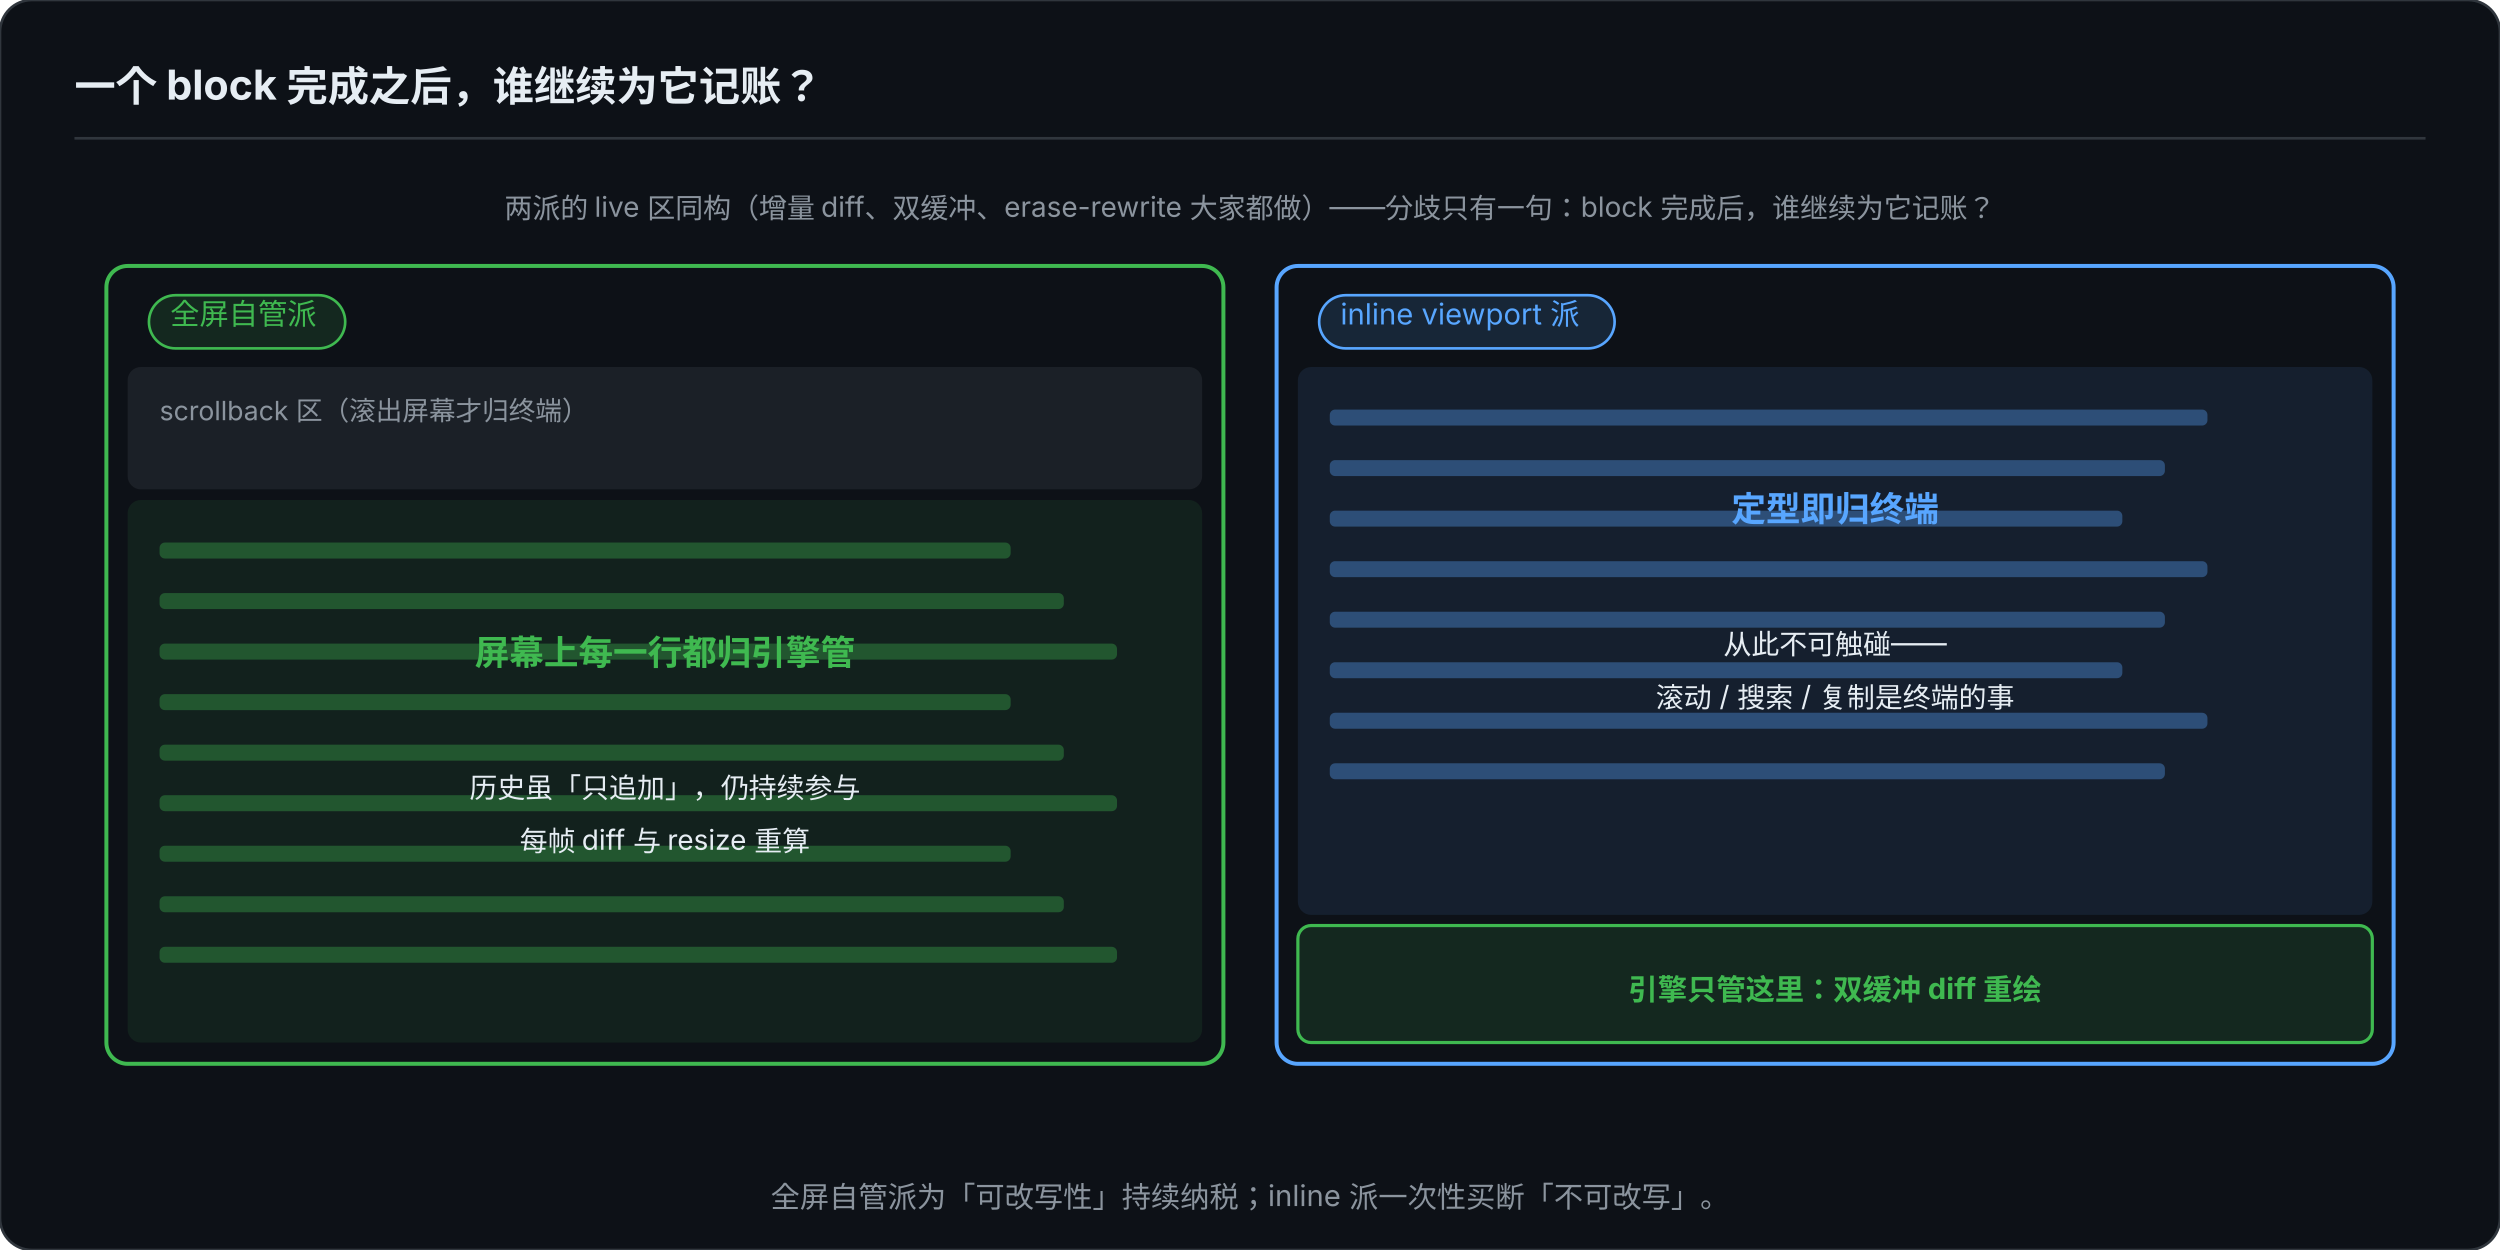
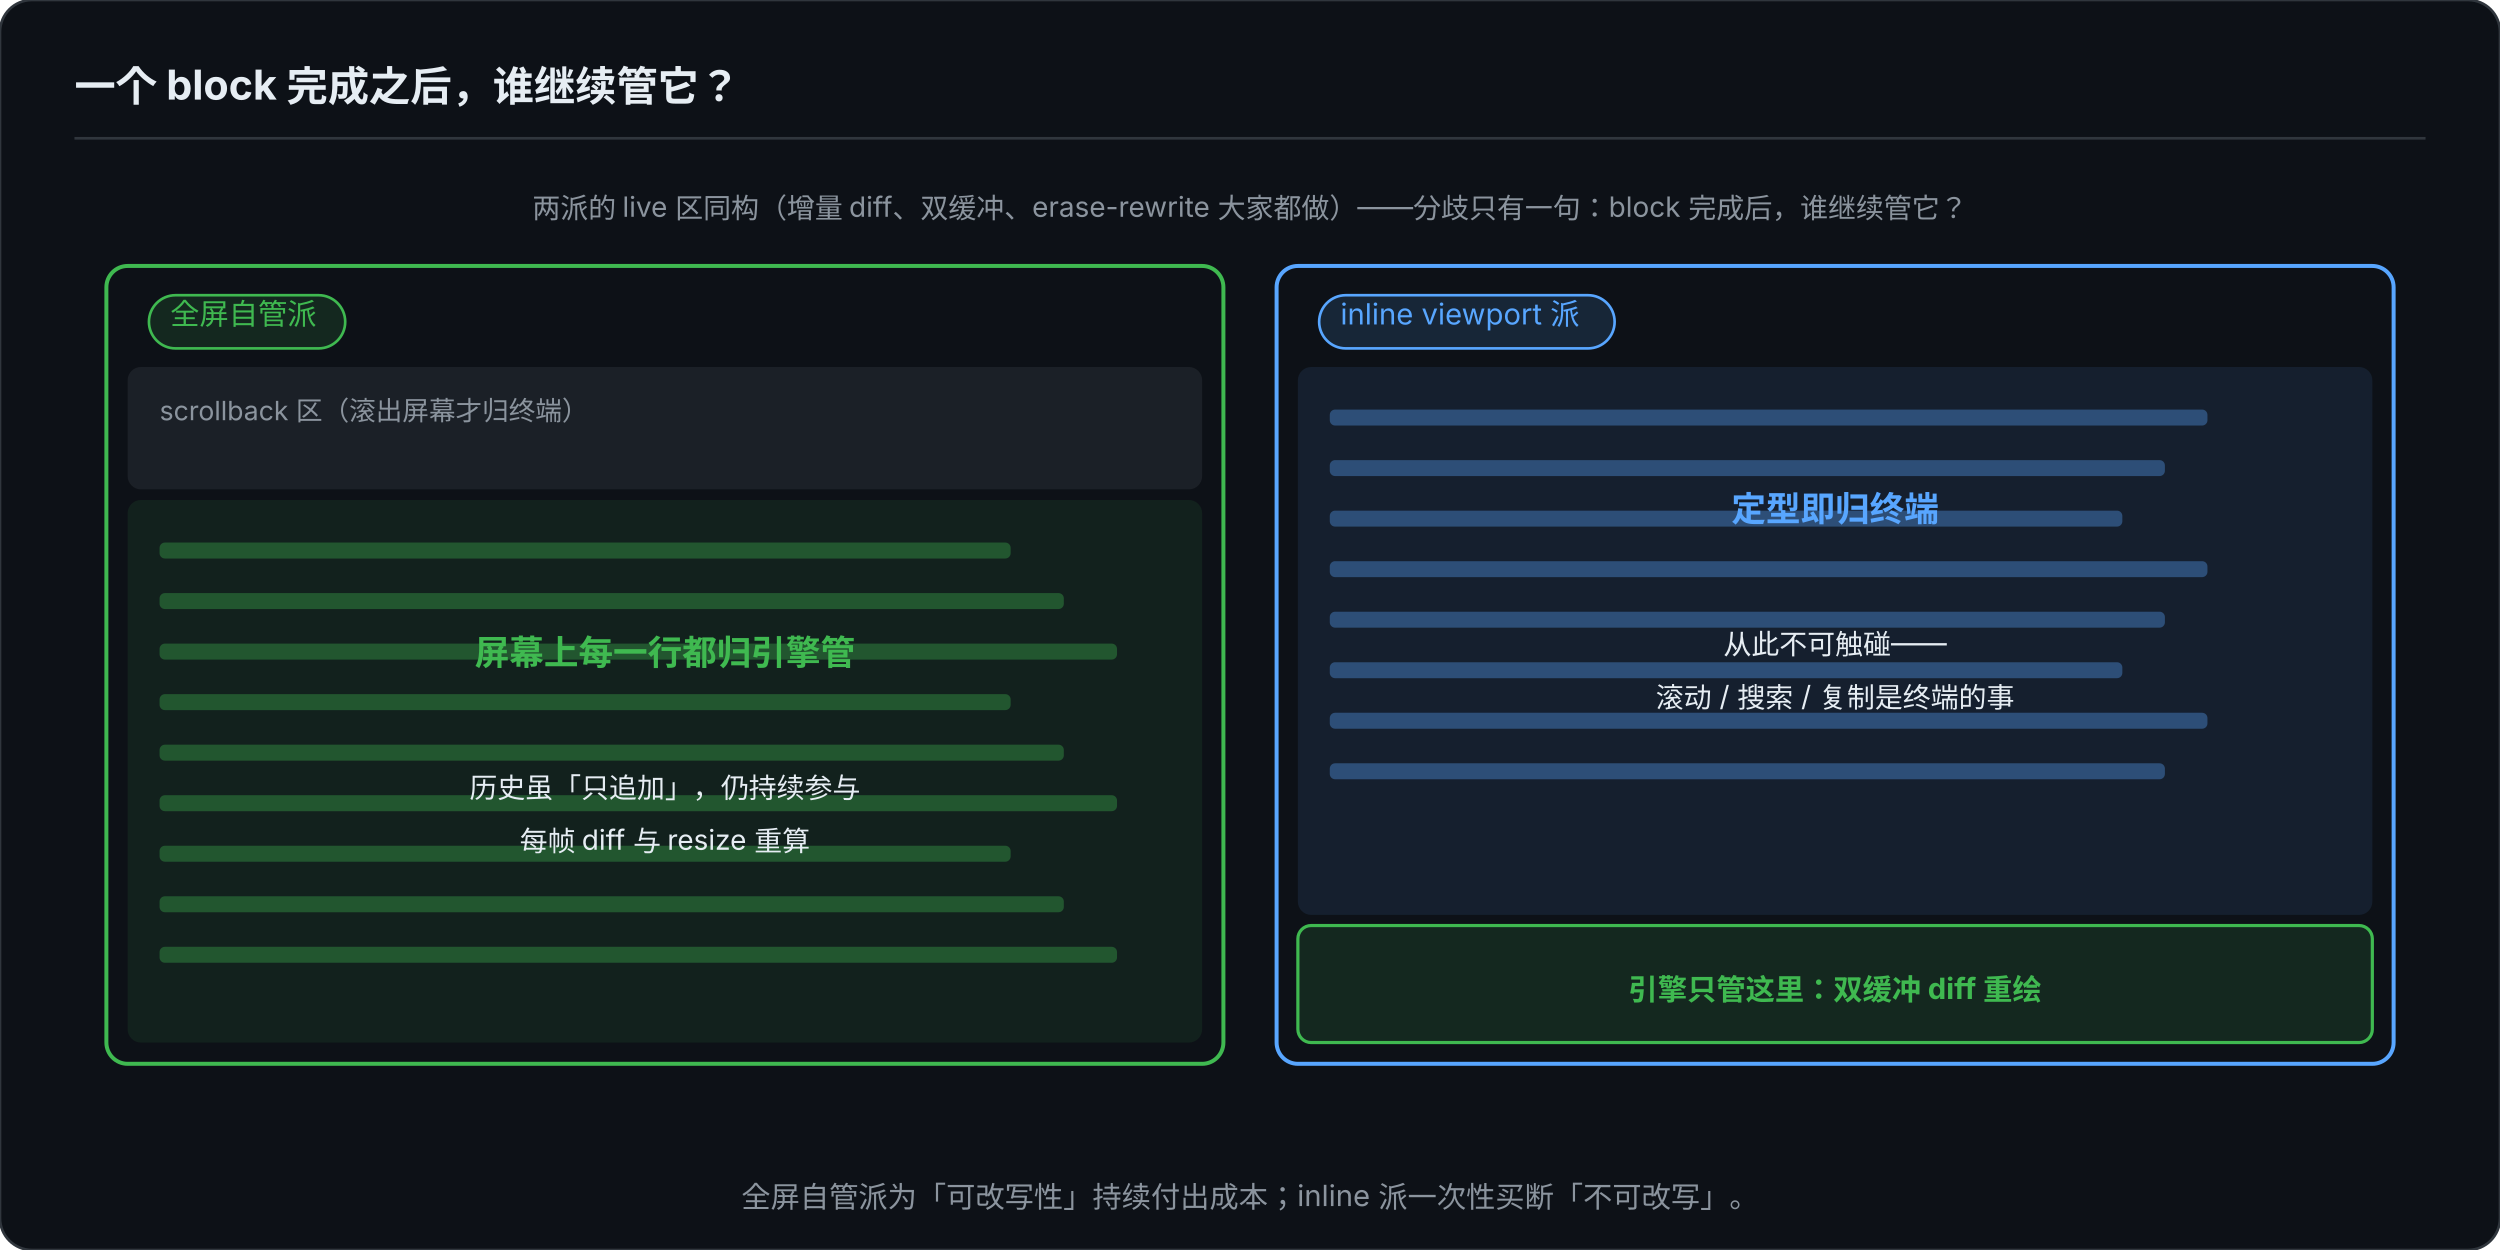
<svg xmlns="http://www.w3.org/2000/svg" width="940" height="470" viewBox="0 0 940 470">
  <defs />
  <rect x="0.0" y="0.0" width="940.0" height="470.0" rx="12" fill="#0d1117" stroke="#30363d" stroke-width="1" />
-   <text x="28.0" y="38.0" font-size="15.5" fill="#e6edf3" font-family="-apple-system,'PingFang SC','Hiragino Sans GB','Microsoft YaHei',sans-serif" text-anchor="start" font-weight="700">一个 block 完成之后，谁继续为它记账？</text>
+   <text x="28.0" y="38.0" font-size="15.5" fill="#e6edf3" font-family="-apple-system,'PingFang SC','Hiragino Sans GB','Microsoft YaHei',sans-serif" text-anchor="start" font-weight="700">一个 block 完成之后，谁继续管它？</text>
  <line x1="28" y1="52" x2="912" y2="52" stroke="#30363d" stroke-width="1" />
-   <text x="470.0" y="82.0" font-size="10.5" fill="#8b949e" font-family="-apple-system,'PingFang SC','Hiragino Sans GB','Microsoft YaHei',sans-serif" text-anchor="middle" font-weight="400">两派的 live 区同构（增量 diff、双缓冲、erase-rewrite 大家都做）——分歧只有一句：block 完成后，谁继续为它记账？</text>
+   <text x="470.0" y="82.0" font-size="10.5" fill="#8b949e" font-family="-apple-system,'PingFang SC','Hiragino Sans GB','Microsoft YaHei',sans-serif" text-anchor="middle" font-weight="400">两派的 live 区同构（增量 diff、双缓冲、erase-rewrite 大家都做）——分歧只有一句：block 完成后，谁继续管它？</text>
  <rect x="40.0" y="100.0" width="420.0" height="300.0" rx="8" fill="#0d1117" stroke="#3fb950" stroke-width="1.5" />
  <rect x="56.0" y="111.0" width="73.8" height="20.0" rx="10" fill="#3fb950" opacity="0.14" />
  <rect x="56.0" y="111.0" width="73.8" height="20.0" rx="10" fill="none" stroke="#3fb950" stroke-width="1" />
  <text x="64.0" y="122.0" font-size="11" fill="#3fb950" font-family="-apple-system,'PingFang SC','Hiragino Sans GB','Microsoft YaHei',sans-serif" text-anchor="start" font-weight="400">全屏自管派</text>
  <rect x="48.0" y="138.0" width="404.0" height="46.0" rx="5" fill="#8b949e" opacity="0.12" />
  <text x="60.0" y="158.0" font-size="10" fill="#8b949e" font-family="-apple-system,'PingFang SC','Hiragino Sans GB','Microsoft YaHei',sans-serif" text-anchor="start" font-weight="400">scrollback 区（滚出屏幕才归终端）</text>
  <rect x="48.0" y="188.0" width="404.0" height="204.0" rx="5" fill="#3fb950" opacity="0.1" />
  <rect x="60.0" y="204.0" width="320.0" height="6.0" rx="2" fill="#3fb950" opacity="0.35" />
  <rect x="60.0" y="223.0" width="340.0" height="6.0" rx="2" fill="#3fb950" opacity="0.35" />
  <rect x="60.0" y="242.0" width="360.0" height="6.0" rx="2" fill="#3fb950" opacity="0.35" />
  <rect x="60.0" y="261.0" width="320.0" height="6.0" rx="2" fill="#3fb950" opacity="0.35" />
  <rect x="60.0" y="280.0" width="340.0" height="6.0" rx="2" fill="#3fb950" opacity="0.35" />
  <rect x="60.0" y="299.0" width="360.0" height="6.0" rx="2" fill="#3fb950" opacity="0.35" />
  <rect x="60.0" y="318.0" width="320.0" height="6.0" rx="2" fill="#3fb950" opacity="0.35" />
  <rect x="60.0" y="337.0" width="340.0" height="6.0" rx="2" fill="#3fb950" opacity="0.35" />
  <rect x="60.0" y="356.0" width="360.0" height="6.0" rx="2" fill="#3fb950" opacity="0.35" />
  <text x="250.0" y="250.0" font-size="13" fill="#3fb950" font-family="-apple-system,'PingFang SC','Hiragino Sans GB','Microsoft YaHei',sans-serif" text-anchor="middle" font-weight="700">屏幕上每一行都归引擎管</text>
  <text x="250.0" y="300.0" font-size="10.5" fill="#e6edf3" font-family="-apple-system,'PingFang SC','Hiragino Sans GB','Microsoft YaHei',sans-serif" text-anchor="middle" font-weight="400">历史虽「只追加」，仍持续参与</text>
  <text x="250.0" y="320.0" font-size="10.5" fill="#e6edf3" font-family="-apple-system,'PingFang SC','Hiragino Sans GB','Microsoft YaHei',sans-serif" text-anchor="middle" font-weight="400">每帧 diff 与 resize 重算</text>
  <rect x="480.0" y="100.0" width="420.0" height="300.0" rx="8" fill="#0d1117" stroke="#58a6ff" stroke-width="1.5" />
  <rect x="496.0" y="111.0" width="111.1" height="20.0" rx="10" fill="#58a6ff" opacity="0.14" />
  <rect x="496.0" y="111.0" width="111.1" height="20.0" rx="10" fill="none" stroke="#58a6ff" stroke-width="1" />
  <text x="504.0" y="122.0" font-size="11" fill="#58a6ff" font-family="-apple-system,'PingFang SC','Hiragino Sans GB','Microsoft YaHei',sans-serif" text-anchor="start" font-weight="400">inline viewport 派</text>
  <rect x="488.0" y="138.0" width="404.0" height="206.0" rx="5" fill="#58a6ff" opacity="0.1" />
  <rect x="500.0" y="154.0" width="330.0" height="6.0" rx="2" fill="#58a6ff" opacity="0.35" />
  <rect x="500.0" y="173.0" width="314.0" height="6.0" rx="2" fill="#58a6ff" opacity="0.35" />
  <rect x="500.0" y="192.0" width="298.0" height="6.0" rx="2" fill="#58a6ff" opacity="0.35" />
  <rect x="500.0" y="211.0" width="330.0" height="6.0" rx="2" fill="#58a6ff" opacity="0.35" />
  <rect x="500.0" y="230.0" width="314.0" height="6.0" rx="2" fill="#58a6ff" opacity="0.35" />
  <rect x="500.0" y="249.0" width="298.0" height="6.0" rx="2" fill="#58a6ff" opacity="0.35" />
  <rect x="500.0" y="268.0" width="330.0" height="6.0" rx="2" fill="#58a6ff" opacity="0.35" />
  <rect x="500.0" y="287.0" width="314.0" height="6.0" rx="2" fill="#58a6ff" opacity="0.35" />
  <text x="690.0" y="196.0" font-size="13" fill="#58a6ff" font-family="-apple-system,'PingFang SC','Hiragino Sans GB','Microsoft YaHei',sans-serif" text-anchor="middle" font-weight="700">定型即归终端</text>
  <text x="690.0" y="246.0" font-size="10.5" fill="#e6edf3" font-family="-apple-system,'PingFang SC','Hiragino Sans GB','Microsoft YaHei',sans-serif" text-anchor="middle" font-weight="400">从此不可触碰——</text>
  <text x="690.0" y="266.0" font-size="10.5" fill="#e6edf3" font-family="-apple-system,'PingFang SC','Hiragino Sans GB','Microsoft YaHei',sans-serif" text-anchor="middle" font-weight="400">滚动 / 搜索 / 复制是终端的事</text>
  <rect x="488.0" y="348.0" width="404.0" height="44.0" rx="5" fill="#3fb950" opacity="0.14" />
  <rect x="488.0" y="348.0" width="404.0" height="44.0" rx="5" fill="none" stroke="#3fb950" stroke-width="1.2" />
  <text x="690.0" y="376.0" font-size="11" fill="#3fb950" font-family="-apple-system,'PingFang SC','Hiragino Sans GB','Microsoft YaHei',sans-serif" text-anchor="middle" font-weight="700">引擎只管这里：双缓冲 diff 重绘</text>
-   <text x="470.0" y="454.0" font-size="11" fill="#8b949e" font-family="-apple-system,'PingFang SC','Hiragino Sans GB','Microsoft YaHei',sans-serif" text-anchor="middle" font-weight="400">全屏自管派为「可改写性」持续纳税；inline 派一次性买断「不可改写」。</text>
+   <text x="470.0" y="454.0" font-size="11" fill="#8b949e" font-family="-apple-system,'PingFang SC','Hiragino Sans GB','Microsoft YaHei',sans-serif" text-anchor="middle" font-weight="400">全屏自管派为「可改写性」持续付出成本；inline 派一次性买断「不可改写」。</text>
</svg>
